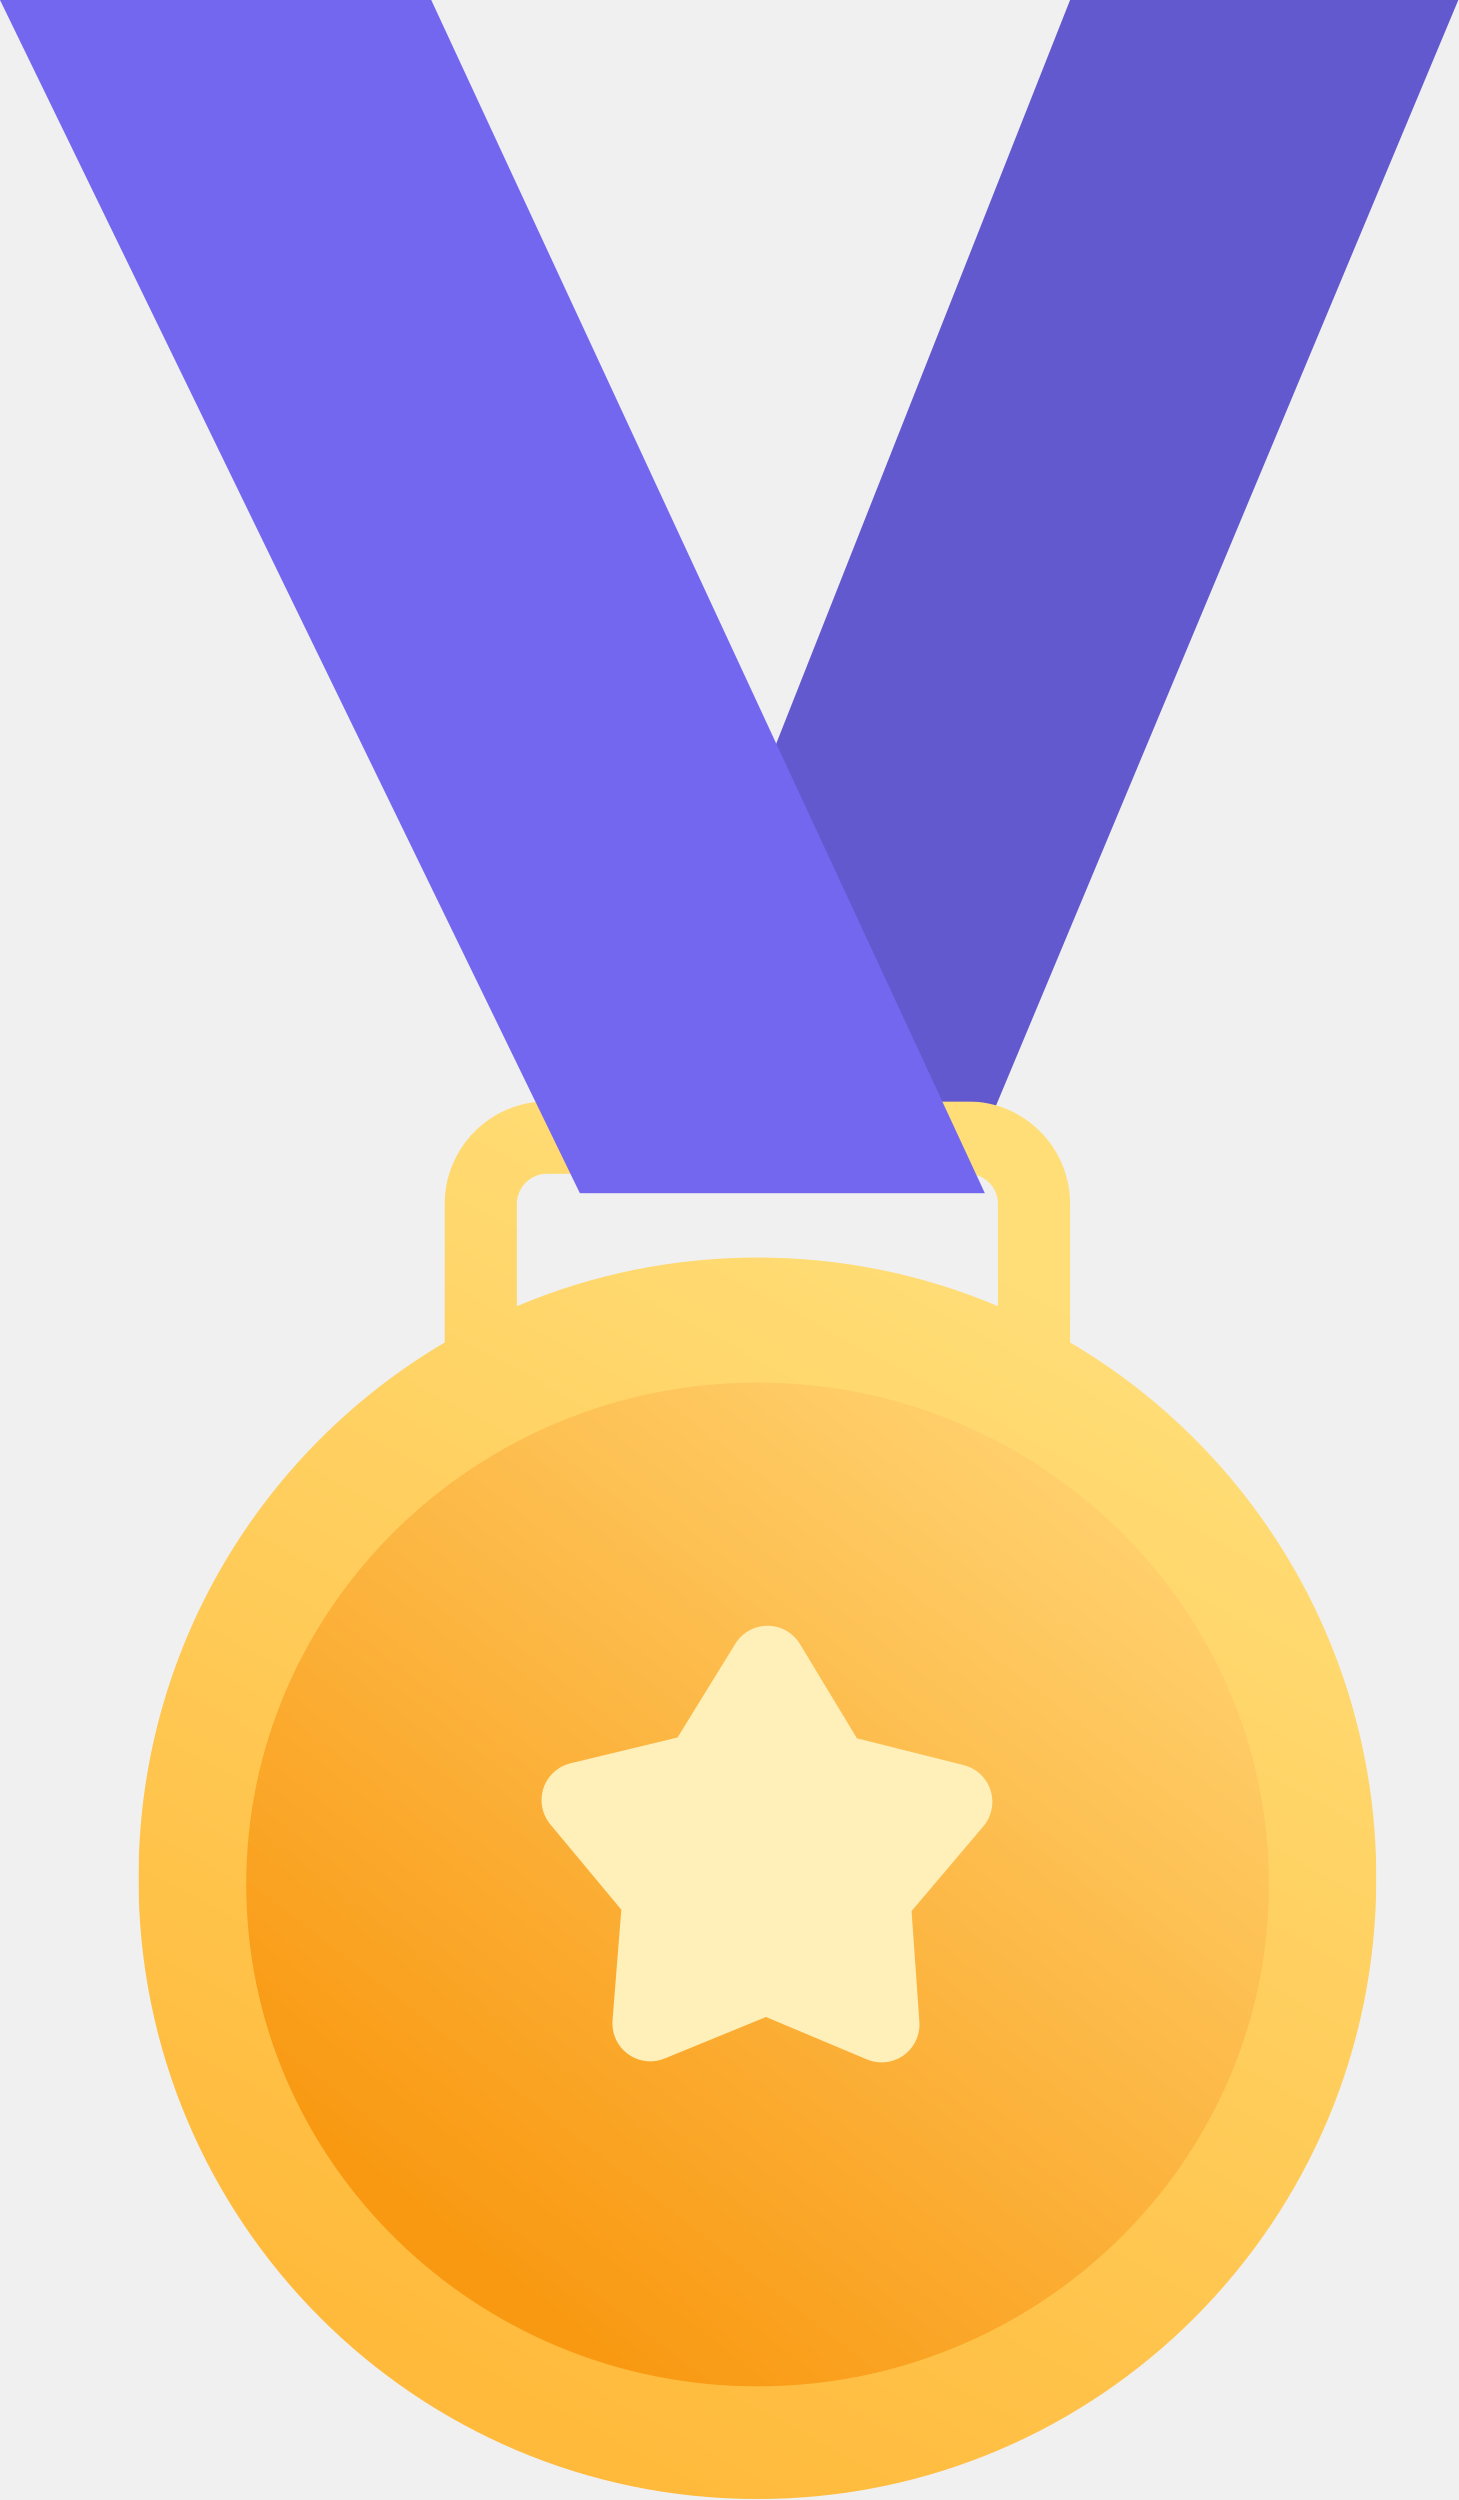
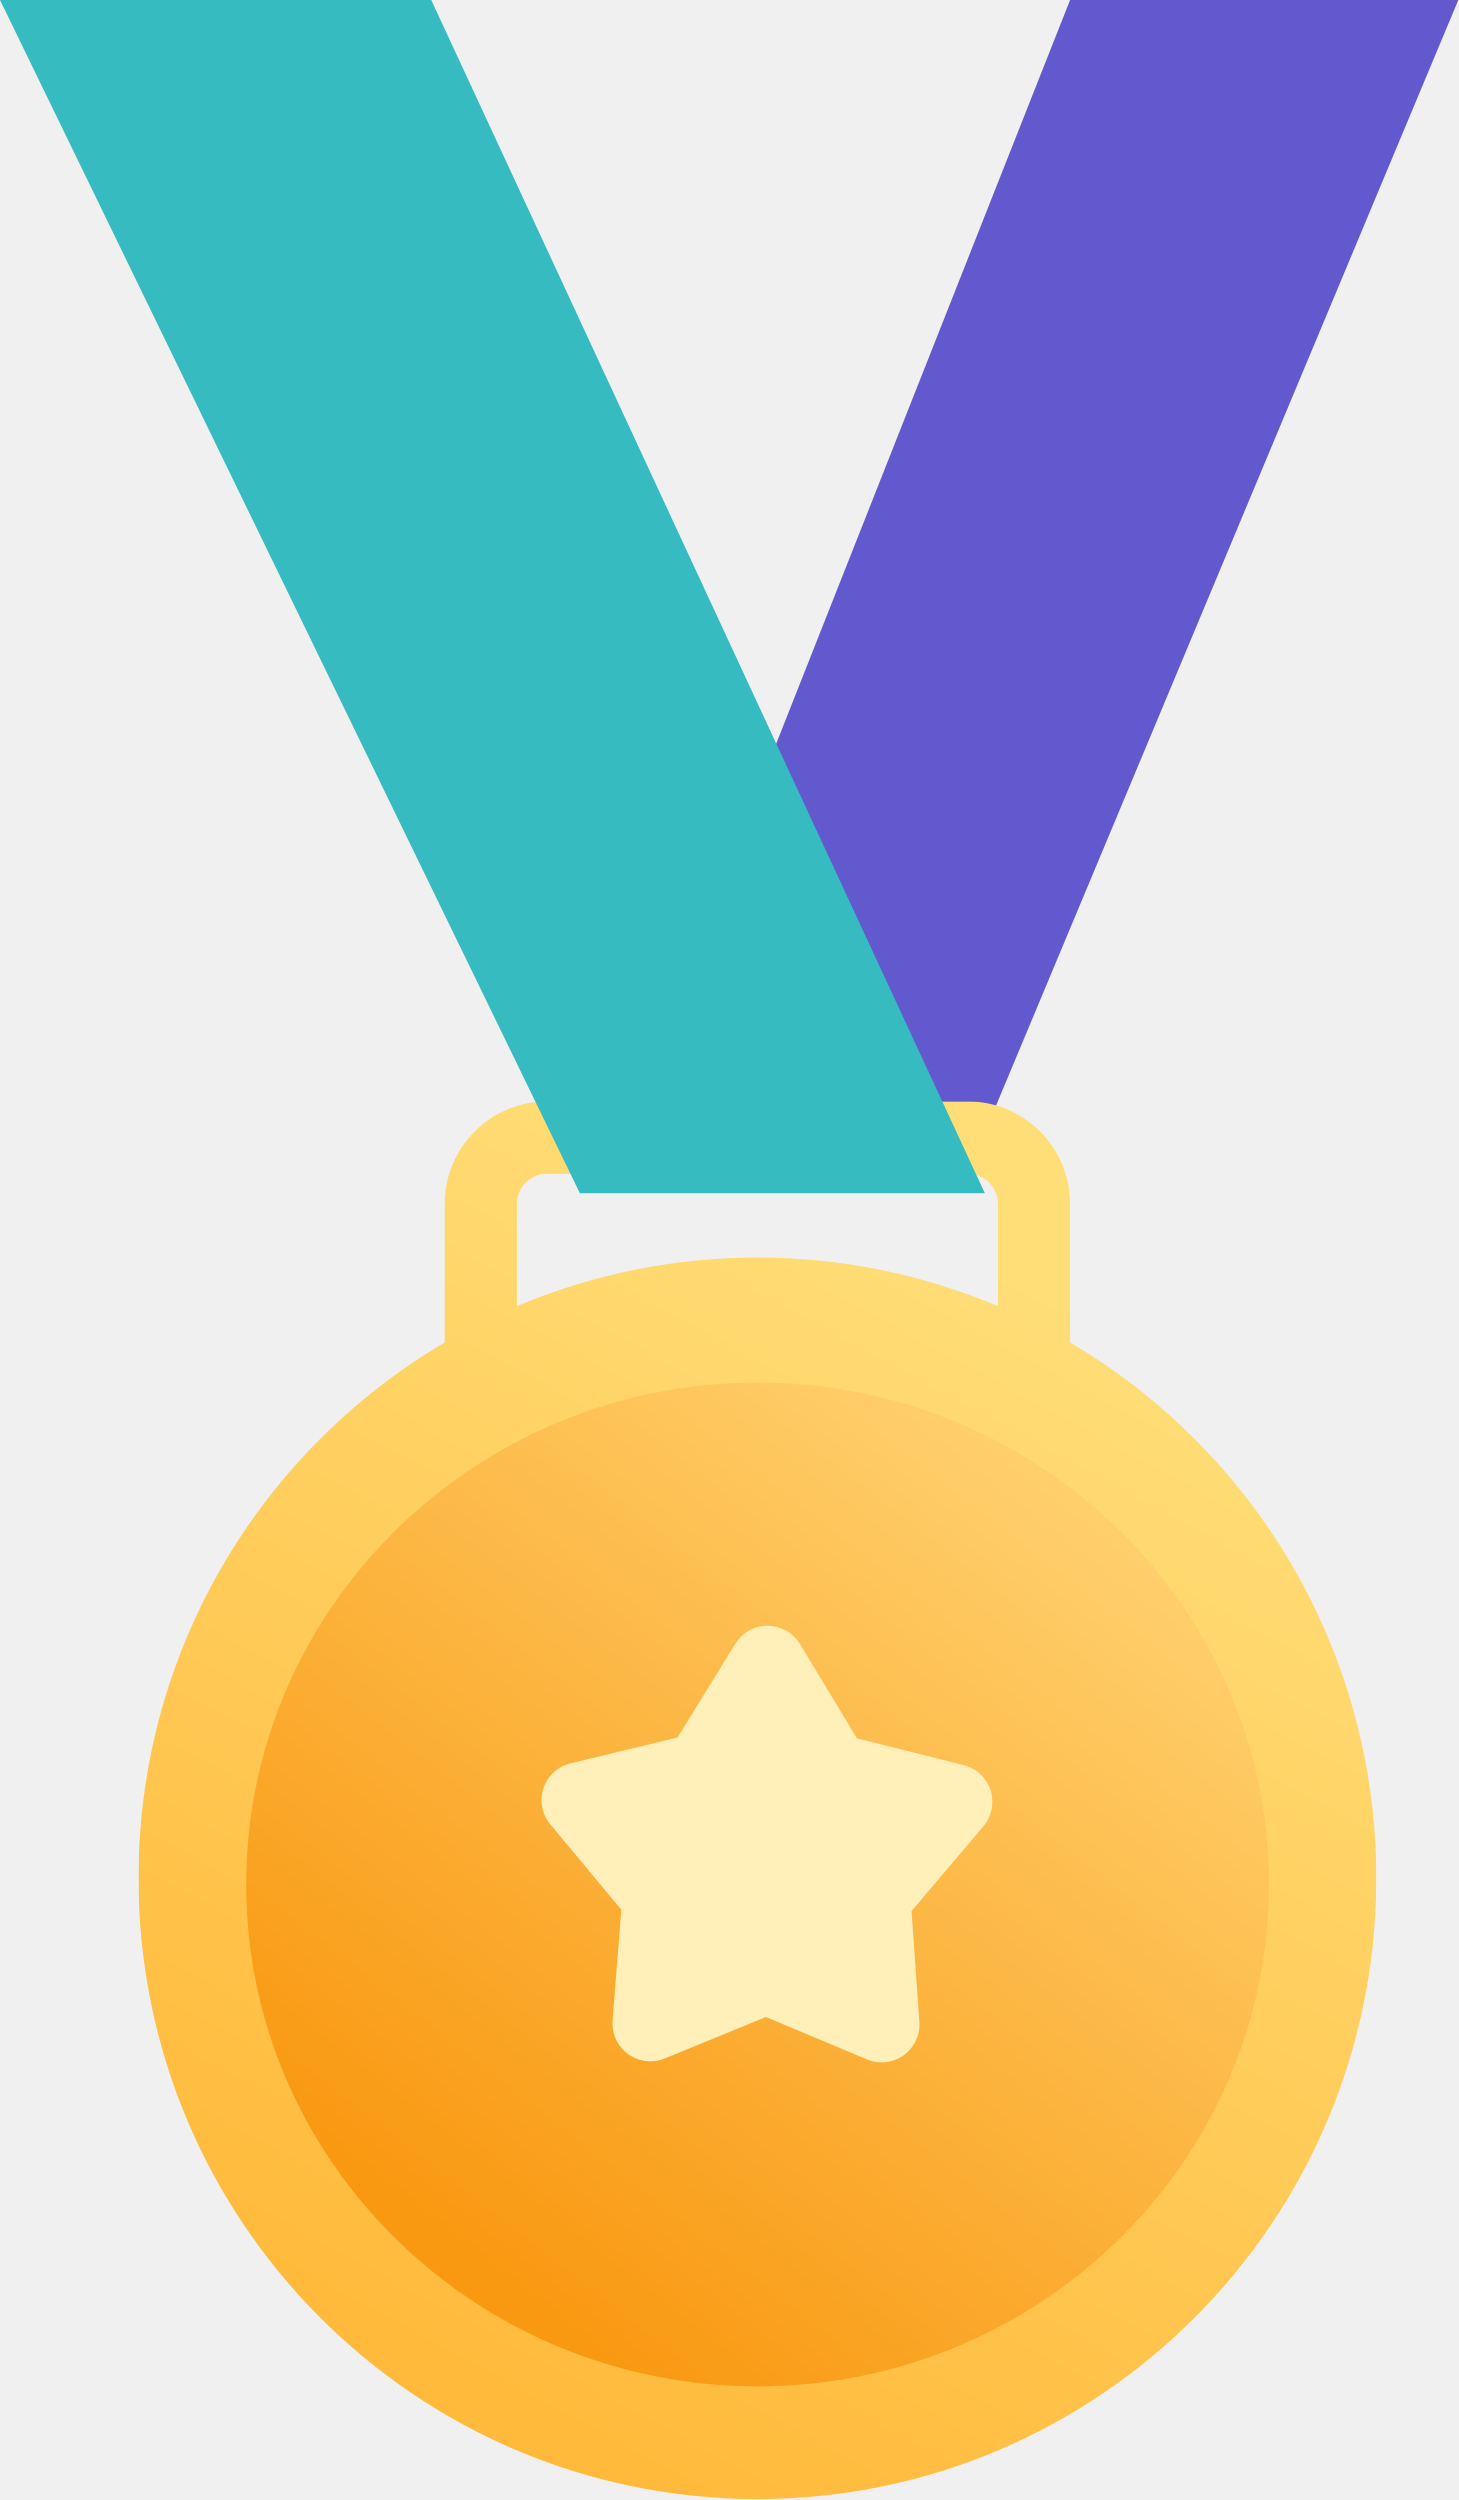
<svg xmlns="http://www.w3.org/2000/svg" xmlns:xlink="http://www.w3.org/1999/xlink" width="77px" height="132px" viewBox="0 0 77 132" version="1.1">
  <defs>
    <polygon id="path-1" points="0.312 0.155 65.67 0.155 65.67 73.949 0.312 73.949" />
    <linearGradient x1="74.194%" y1="12.412%" x2="34.456%" y2="95.336%" id="linearGradient-3">
      <stop stop-color="#FFDE78" offset="0%" />
      <stop stop-color="#FFBA3B" offset="100%" />
    </linearGradient>
    <linearGradient x1="84.444%" y1="12.871%" x2="24.603%" y2="88.537%" id="linearGradient-4">
      <stop stop-color="#FFD06D" offset="0%" />
      <stop stop-color="#F99912" offset="100%" />
    </linearGradient>
  </defs>
  <g id="⚙️-Symbols" stroke="none" stroke-width="1" fill="none" fill-rule="evenodd">
    <g id="28)-Widgets/1)-Advanced/Congratulations" transform="translate(-236, 0)">
      <g id="Badge" transform="translate(236, 0)">
        <polygon id="Fill-1" fill="#6359CF" points="56.5 0 32 62 51.075 62 77 0" />
        <g id="Group-4" transform="translate(7, 58)">
          <mask id="mask-2" fill="white">
            <use xlink:href="#path-1" />
          </mask>
          <g id="Clip-3" />
          <path d="M20.291,10.966 L20.291,5.568 C20.291,4.691 21.003,3.976 21.879,3.976 L44.103,3.976 C44.978,3.976 45.691,4.691 45.691,5.568 L45.691,10.966 C41.787,9.312 37.495,8.398 32.991,8.398 C28.487,8.398 24.195,9.312 20.291,10.966 M49.501,12.883 L49.501,5.568 C49.501,2.583 47.079,0.155 44.103,0.155 L21.879,0.155 C18.902,0.155 16.481,2.583 16.481,5.568 L16.481,12.883 C6.808,18.574 0.312,29.113 0.312,41.174 C0.312,59.275 14.943,73.949 32.991,73.949 C51.039,73.949 65.67,59.275 65.67,41.174 C65.67,29.113 59.175,18.574 49.501,12.883" id="Fill-2" fill="url(#linearGradient-3)" mask="url(#mask-2)" />
        </g>
        <path d="M40,126 C25.111,126 13,114.113 13,99.5 C13,84.887 25.111,73 40,73 C54.888,73 67,84.887 67,99.5 C67,114.113 54.888,126 40,126" id="Fill-5" fill="url(#linearGradient-4)" />
        <path d="M45.772,108.738 L40.443,106.497 L40.443,106.497 L35.094,108.689 C34.072,109.108 32.903,108.619 32.485,107.597 C32.366,107.307 32.317,106.993 32.341,106.68 L32.806,100.833 L32.806,100.833 L29.055,96.325 C28.349,95.476 28.464,94.214 29.314,93.508 C29.549,93.312 29.826,93.173 30.124,93.101 L35.774,91.739 L35.774,91.739 L38.825,86.79 C39.404,85.85 40.637,85.558 41.577,86.137 C41.848,86.304 42.075,86.533 42.239,86.806 L45.245,91.783 L45.245,91.783 L50.883,93.197 C51.955,93.466 52.605,94.552 52.337,95.624 C52.262,95.921 52.12,96.197 51.922,96.43 L48.131,100.904 L48.131,100.904 L48.543,106.755 C48.62,107.856 47.79,108.812 46.688,108.89 C46.375,108.912 46.061,108.86 45.772,108.738 Z" id="Fill-105" fill="#FFEFB9" />
-         <polygon id="Fill-116" fill="#7367F0" points="1.5262791e-13 0 22.769 0 52 63 30.617 63" />
+         <polygon id="Fill-116" fill="#36bbc1" points="1.5262791e-13 0 22.769 0 52 63 30.617 63" />
      </g>
    </g>
  </g>
</svg>
